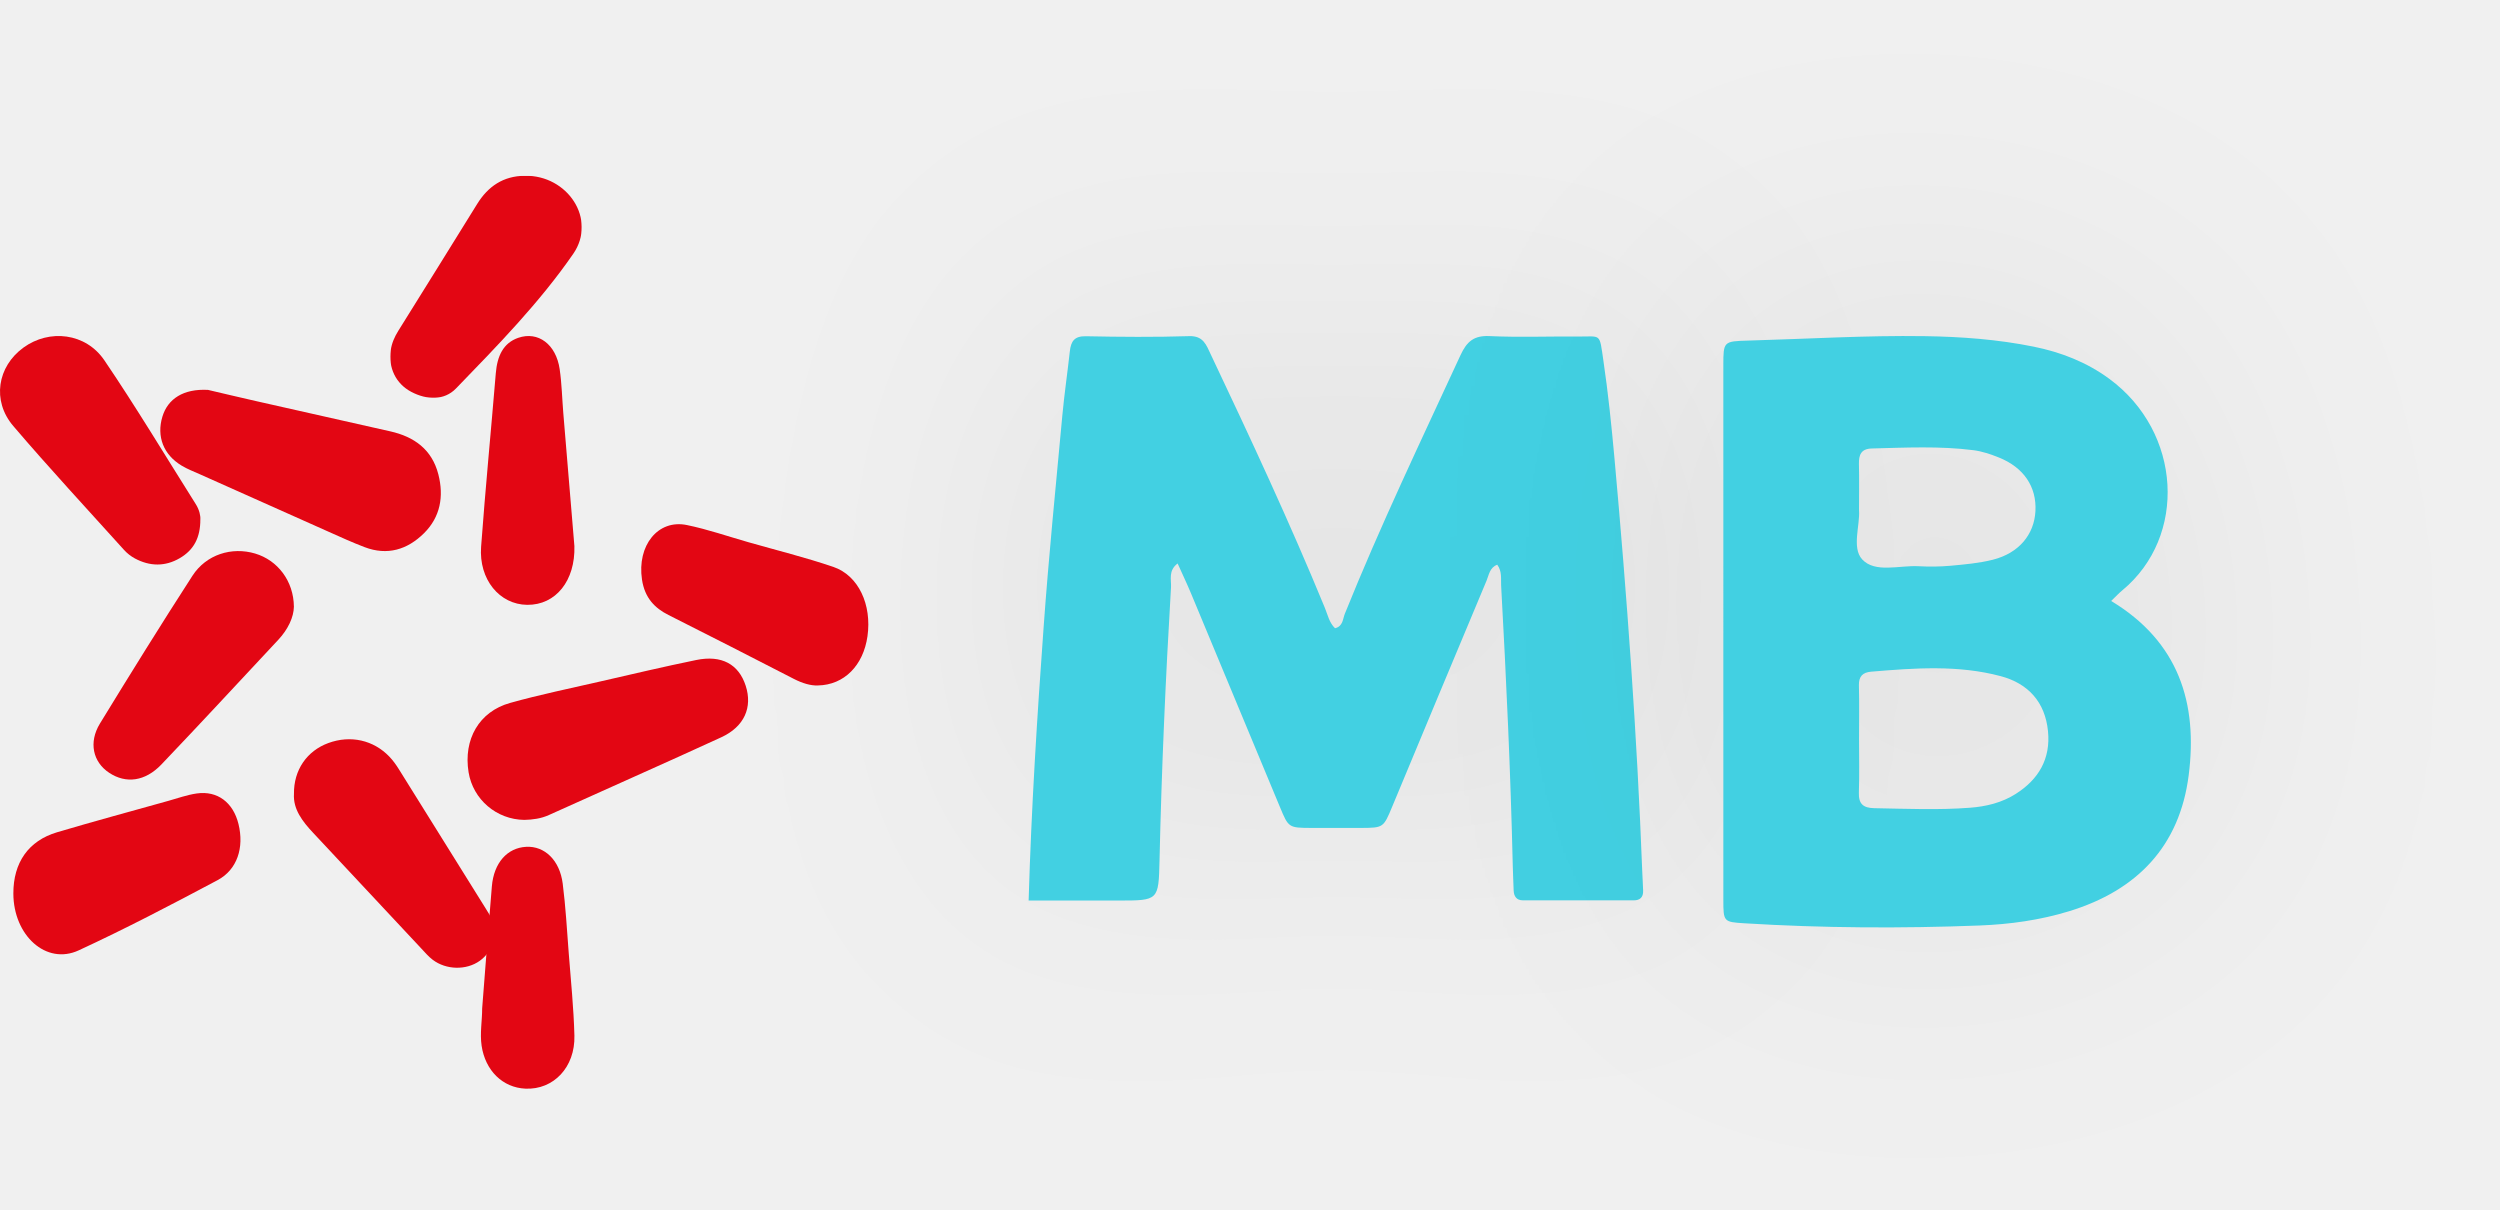
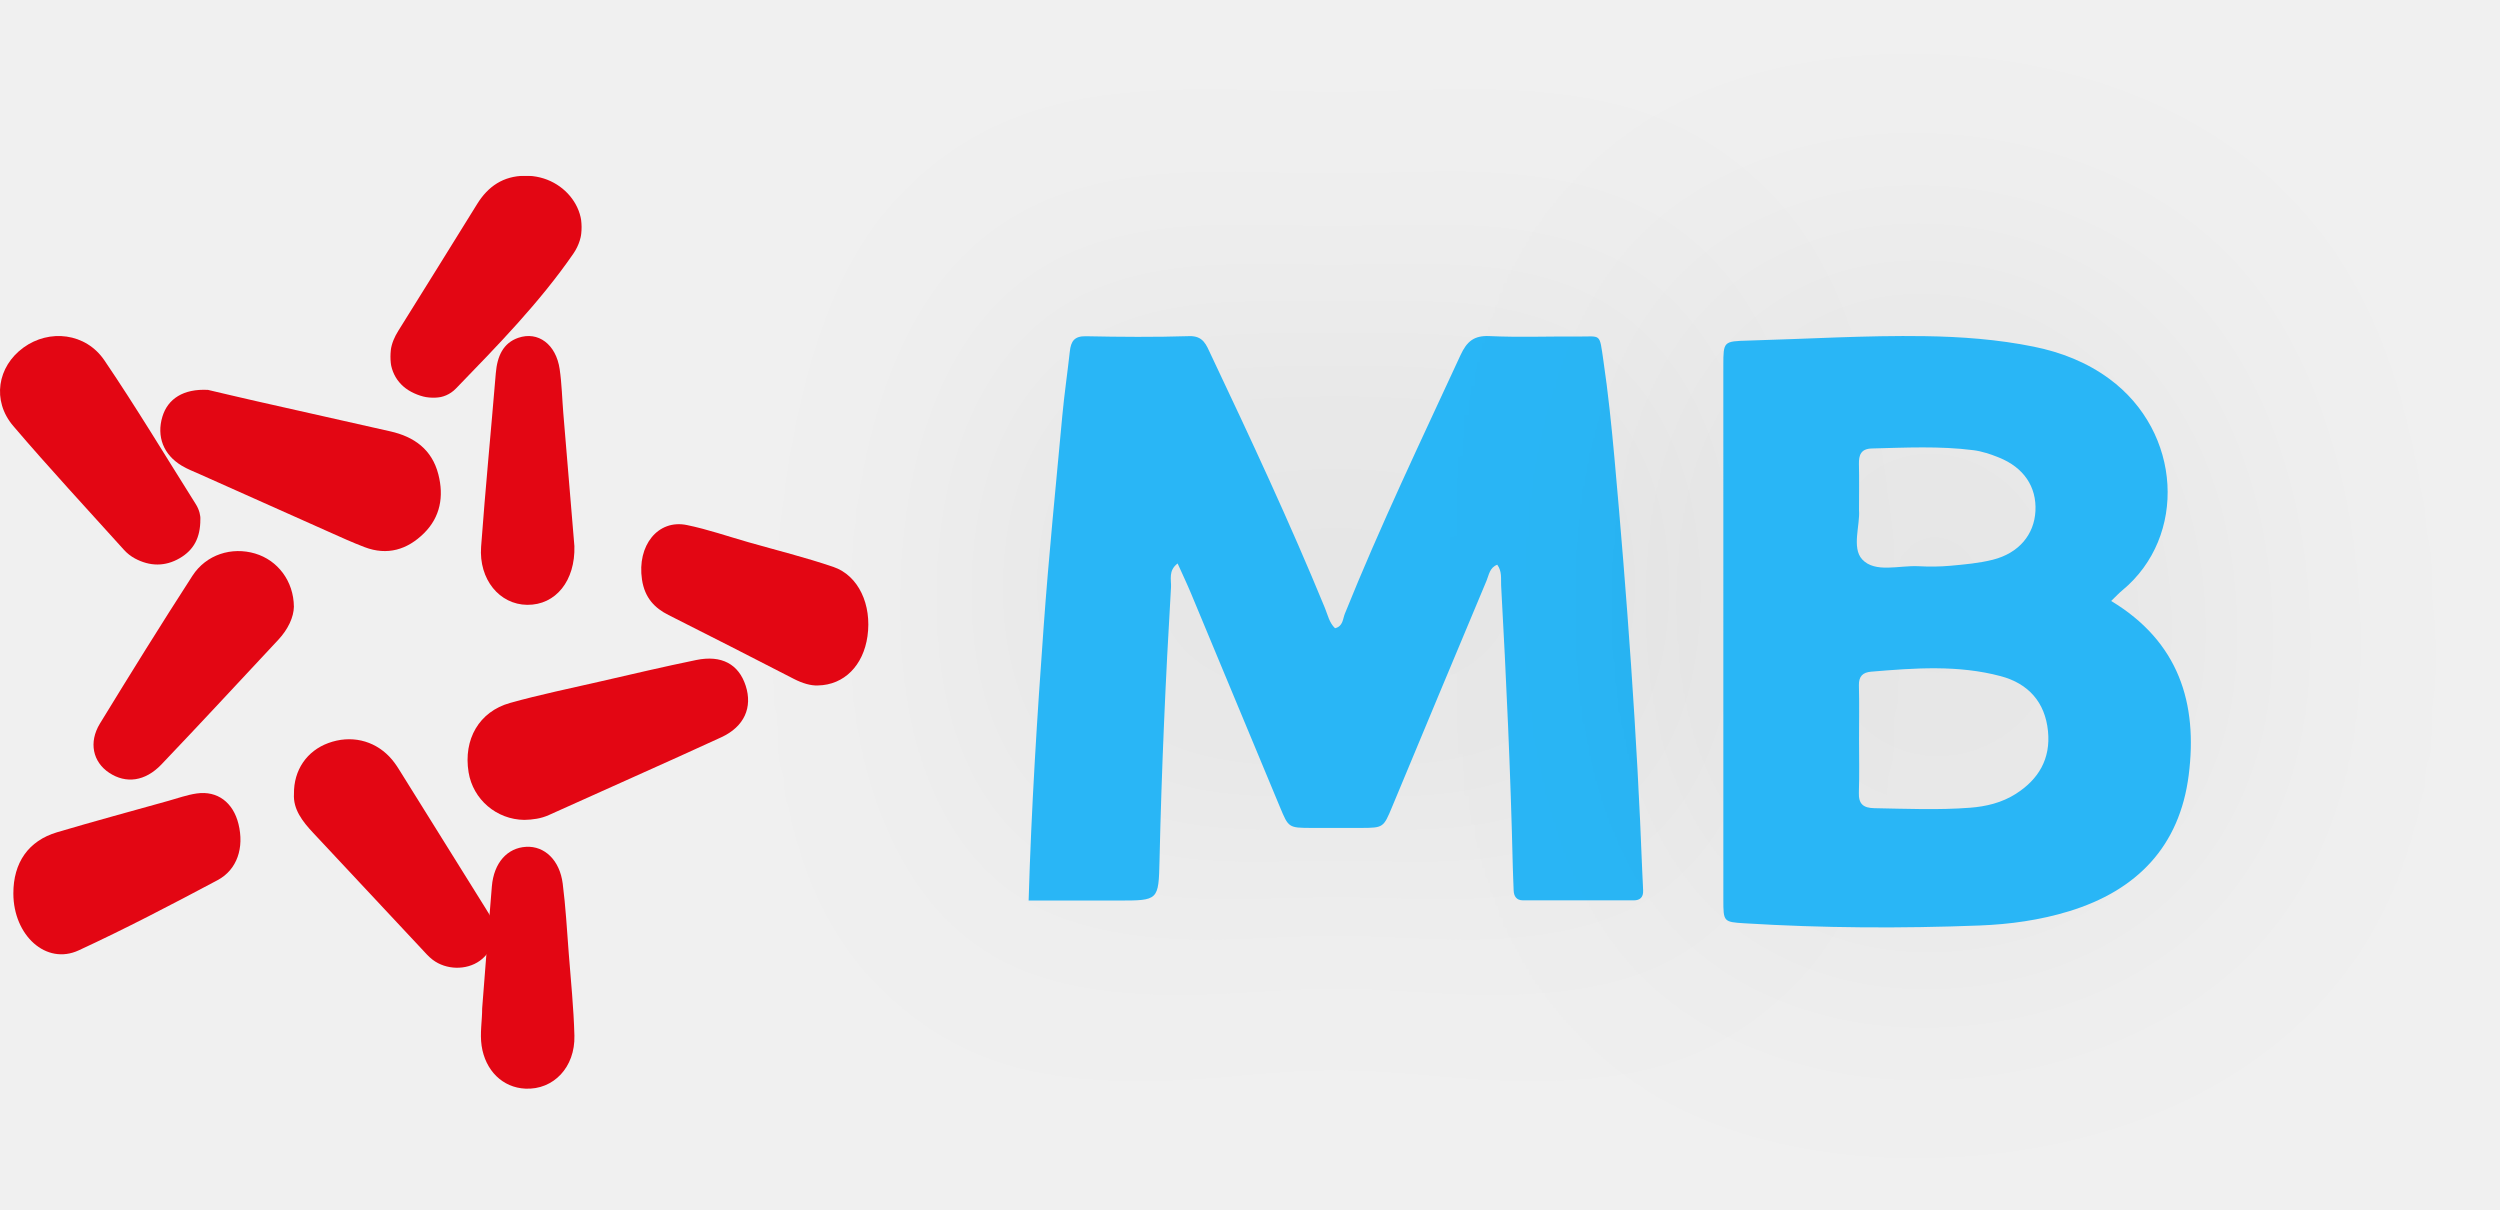
<svg xmlns="http://www.w3.org/2000/svg" xmlns:xlink="http://www.w3.org/1999/xlink" width="186px" height="90px" viewBox="0 0 186 90" version="1.1">
  <defs>
    <path d="M76.53,54 C76.736,47.013 77.164,40.302 77.65,33.596 C78.028,28.374 78.551,23.163 79.034,17.949 C79.183,16.341 79.419,14.741 79.596,13.135 C79.677,12.396 79.931,11.998 80.79,12.016 C83.352,12.069 85.917,12.089 88.478,12.009 C89.534,11.975 89.752,12.675 90.079,13.364 C93.032,19.602 95.953,25.855 98.577,32.243 C98.789,32.76 98.898,33.332 99.326,33.74 C99.922,33.6 99.902,33.047 100.052,32.674 C102.681,26.145 105.715,19.803 108.663,13.42 C109.132,12.405 109.664,11.949 110.825,12.005 C113,12.108 115.182,12.02 117.36,12.039 C119.158,12.054 118.982,11.723 119.292,13.827 C119.651,16.255 119.899,18.702 120.121,21.148 C121.047,31.388 121.794,41.641 122.187,51.919 C122.205,52.372 122.236,52.823 122.249,53.276 C122.264,53.747 122.023,53.986 121.56,53.986 C118.805,53.989 116.05,53.992 113.295,53.984 C112.826,53.982 112.628,53.683 112.615,53.232 C112.597,52.651 112.565,52.069 112.552,51.487 C112.39,44.504 112.068,37.527 111.684,30.554 C111.656,30.062 111.768,29.529 111.396,29.015 C110.829,29.224 110.774,29.786 110.598,30.206 C108.25,35.796 105.921,41.395 103.589,46.993 C102.927,48.586 102.93,48.59 101.249,48.598 C100.031,48.603 98.813,48.602 97.596,48.598 C95.869,48.592 95.87,48.59 95.226,47.04 C93.02,41.739 90.818,36.437 88.607,31.138 C88.314,30.434 87.985,29.745 87.615,28.921 C86.904,29.457 87.155,30.143 87.123,30.692 C86.72,37.471 86.42,44.254 86.268,51.044 C86.201,54 86.184,54 83.219,54 C81.05,54 78.882,54 76.53,54" id="path-1" />
    <filter x="-77.6%" y="-89.3%" width="255.3%" height="269.0%" filterUnits="objectBoundingBox" id="filter-2">
      <feOffset dx="0" dy="-2" in="SourceAlpha" result="shadowOffsetOuter1" />
      <feGaussianBlur stdDeviation="11.5" in="shadowOffsetOuter1" result="shadowBlurOuter1" />
      <feColorMatrix values="0 0 0 0 0   0 0 0 0 0   0 0 0 0 0  0 0 0 0.069 0" type="matrix" in="shadowBlurOuter1" />
    </filter>
    <polygon id="path-3" points="0.213 0.077 14.46 0.077 14.46 16.599 0.213 16.599" />
    <path d="M149.969,46.068 C148.938,46.722 147.776,47.002 146.588,47.094 C144.215,47.278 141.835,47.172 139.457,47.129 C138.625,47.114 138.268,46.817 138.3,45.951 C138.347,44.625 138.312,43.298 138.313,41.971 C138.313,40.644 138.338,39.316 138.303,37.99 C138.286,37.315 138.593,37.026 139.212,36.973 C142.443,36.702 145.684,36.458 148.863,37.309 C150.903,37.855 152.156,39.236 152.371,41.396 C152.577,43.451 151.678,44.984 149.969,46.068 M138.311,24.951 C138.311,23.669 138.331,22.603 138.305,21.539 C138.287,20.84 138.461,20.387 139.269,20.367 C141.787,20.303 144.307,20.175 146.815,20.493 C147.462,20.574 148.107,20.793 148.718,21.039 C150.571,21.783 151.529,23.218 151.437,25.017 C151.348,26.774 150.205,28.154 148.269,28.643 C147.248,28.901 146.18,28.994 145.128,29.091 C144.338,29.164 143.536,29.169 142.743,29.127 C141.304,29.05 139.5,29.655 138.543,28.614 C137.756,27.759 138.4,26.057 138.311,24.951 M157.071,31.712 C157.425,31.373 157.648,31.129 157.9,30.921 C162.741,26.917 162.331,19.157 156.934,15.186 C155.247,13.944 153.337,13.203 151.304,12.791 C148.632,12.25 145.923,12.05 143.2,12.01 C138.821,11.945 134.451,12.218 130.078,12.339 C128.232,12.39 128.217,12.401 128.216,14.189 C128.212,27.443 128.212,40.696 128.217,53.949 C128.217,55.57 128.234,55.598 129.787,55.693 C135.617,56.051 141.453,56.082 147.285,55.857 C149.529,55.77 151.77,55.461 153.944,54.795 C158.989,53.249 162.168,49.971 162.841,44.661 C163.519,39.322 162.11,34.754 157.071,31.712" id="path-5" />
    <filter x="-102.1%" y="-85.2%" width="304.1%" height="261.4%" filterUnits="objectBoundingBox" id="filter-6">
      <feOffset dx="0" dy="-2" in="SourceAlpha" result="shadowOffsetOuter1" />
      <feGaussianBlur stdDeviation="11.5" in="shadowOffsetOuter1" result="shadowBlurOuter1" />
      <feColorMatrix values="0 0 0 0 0   0 0 0 0 0   0 0 0 0 0  0 0 0 0.069 0" type="matrix" in="shadowBlurOuter1" />
    </filter>
  </defs>
  <g id="Symbols" stroke="none" stroke-width="1" fill="none" fill-rule="evenodd">
    <g id="#-FOOTER" transform="translate(-148, -333)">
      <g id="Group-5">
        <g transform="translate(0, 150)">
          <g id="Group-4" transform="translate(148, 196)">
            <g id="Group-2">
              <g id="Group-47">
                <g id="Group-46" transform="translate(0, 0)">
                  <g id="Group-26">
                    <g id="Fill-1">
                      <use fill="black" fill-opacity="1" filter="url(#filter-2)" xlink:href="#path-1" />
-                       <use fill="#42d0e2" fill-rule="evenodd" xlink:href="#path-1" />
+                       <use fill="#29B6F6" fill-rule="evenodd" xlink:href="#path-1" />
                    </g>
                    <path d="M21.866,32.144 C21.85,32.912 21.438,33.814 20.713,34.591 C17.818,37.69 14.94,40.802 12.013,43.872 C10.799,45.146 9.371,45.322 8.122,44.495 C6.912,43.694 6.578,42.234 7.438,40.827 C9.692,37.142 11.97,33.47 14.317,29.838 C15.343,28.252 17.243,27.666 18.981,28.183 C20.647,28.679 21.848,30.212 21.866,32.144" id="Fill-3" fill="#E30613" />
                    <path d="M39.01,48 C36.941,47.976 35.191,46.48 34.862,44.453 C34.466,42.014 35.64,39.944 37.951,39.298 C40.165,38.679 42.42,38.216 44.661,37.701 C47.037,37.155 49.412,36.595 51.8,36.105 C53.692,35.716 54.961,36.418 55.48,38.021 C55.999,39.626 55.383,41.063 53.659,41.856 C49.4,43.817 45.109,45.704 40.839,47.638 C40.245,47.907 39.639,47.985 39.01,48" id="Fill-5" fill="#E30613" />
                    <path d="M42.735,27.63 C42.807,30.193 41.358,32.022 39.224,32 C37.169,31.98 35.616,30.113 35.794,27.681 C36.111,23.371 36.531,19.07 36.888,14.764 C36.994,13.49 37.44,12.522 38.555,12.135 C40.031,11.622 41.369,12.612 41.639,14.462 C41.797,15.542 41.82,16.647 41.91,17.74 C42.182,21.019 42.457,24.296 42.735,27.63" id="Fill-7" fill="#E30613" />
                    <path d="M15.474,16.008 C16.475,16.242 17.762,16.55 19.052,16.842 C22.382,17.596 25.713,18.342 29.044,19.094 C30.799,19.491 32.135,20.424 32.614,22.295 C33.032,23.928 32.765,25.46 31.552,26.665 C30.306,27.903 28.813,28.349 27.132,27.71 C26.219,27.364 25.329,26.953 24.435,26.556 C21.242,25.134 18.05,23.707 14.859,22.28 C14.412,22.081 13.952,21.904 13.532,21.654 C12.163,20.84 11.635,19.476 12.083,17.998 C12.485,16.667 13.652,15.911 15.474,16.008" id="Fill-9" fill="#E30613" />
                    <path d="M21.871,46.071 C21.846,44.289 22.833,42.868 24.429,42.282 C26.071,41.679 27.784,42.054 28.973,43.299 C29.238,43.576 29.465,43.893 29.667,44.216 C31.831,47.674 33.986,51.137 36.141,54.6 C36.309,54.871 36.488,55.143 36.598,55.435 C37.026,56.585 36.657,57.795 35.695,58.484 C34.7,59.197 33.195,59.174 32.183,58.4 C31.876,58.166 31.623,57.866 31.359,57.584 C28.674,54.714 25.996,51.838 23.306,48.971 C22.495,48.107 21.802,47.203 21.871,46.071" id="Fill-11" fill="#E30613" />
                    <path d="M14.906,25.637 C14.912,27.025 14.397,27.93 13.379,28.525 C12.287,29.165 11.143,29.145 10.032,28.546 C9.736,28.387 9.456,28.166 9.233,27.919 C6.47,24.855 3.661,21.827 0.986,18.693 C-0.619,16.811 -0.193,14.267 1.746,12.86 C3.673,11.461 6.378,11.762 7.767,13.81 C10.143,17.314 12.318,20.944 14.574,24.522 C14.833,24.933 14.927,25.386 14.906,25.637" id="Fill-13" fill="#E30613" />
                    <g id="Group-17" transform="translate(28.82317, 0)">
                      <mask id="mask-4" fill="white">
                        <use xlink:href="#path-3" />
                      </mask>
                      <g id="Clip-16" />
                      <path d="M10.226,0.077 C13.406,0.021 15.604,3.313 13.825,5.886 C11.313,9.521 8.189,12.716 5.102,15.903 C4.224,16.809 2.93,16.764 1.772,16.152 C0.62,15.542 0.058,14.354 0.25,13.046 C0.326,12.524 0.534,12.057 0.812,11.611 C2.771,8.468 4.73,5.326 6.678,2.176 C7.49,0.864 8.62,0.093 10.226,0.077" id="Fill-15" fill="#E30613" mask="url(#mask-4)" />
                    </g>
                    <path d="M35.873,62.024 C36.112,58.996 36.339,55.967 36.595,52.941 C36.742,51.198 37.739,50.078 39.148,50.003 C40.516,49.931 41.643,50.993 41.866,52.741 C42.085,54.46 42.182,56.197 42.315,57.927 C42.472,59.966 42.683,62.005 42.736,64.049 C42.797,66.406 41.177,68.088 39.097,67.996 C37.399,67.923 36.108,66.653 35.833,64.81 C35.694,63.875 35.875,62.954 35.873,62.024" id="Fill-18" fill="#E30613" />
                    <path d="M0.994,53.478 C0.989,51.18 2.115,49.551 4.253,48.918 C7,48.104 9.762,47.357 12.517,46.586 C13.22,46.389 13.921,46.137 14.634,46.034 C16.176,45.811 17.349,46.703 17.743,48.305 C18.175,50.059 17.655,51.702 16.185,52.485 C12.769,54.303 9.338,56.096 5.854,57.707 C3.433,58.826 1,56.594 0.994,53.478" id="Fill-20" fill="#E30613" />
                    <path d="M60.85,37.998 C60.324,38.024 59.69,37.833 59.069,37.513 C55.961,35.916 52.853,34.321 49.734,32.755 C48.721,32.247 47.97,31.492 47.764,30.122 C47.384,27.588 48.951,25.622 51.098,26.062 C52.639,26.378 54.151,26.904 55.676,27.339 C57.786,27.942 59.915,28.467 62.001,29.178 C63.876,29.817 64.874,31.994 64.54,34.34 C64.231,36.502 62.817,37.962 60.85,37.998" id="Fill-22" fill="#E30613" />
                    <g id="Fill-24">
                      <use fill="black" fill-opacity="1" filter="url(#filter-6)" xlink:href="#path-5" />
-                       <use fill="#42d0e2" fill-rule="evenodd" xlink:href="#path-5" />
+                       <use fill="#29B6F6" fill-rule="evenodd" xlink:href="#path-5" />
                    </g>
                  </g>
                </g>
              </g>
            </g>
          </g>
        </g>
      </g>
    </g>
  </g>
</svg>
